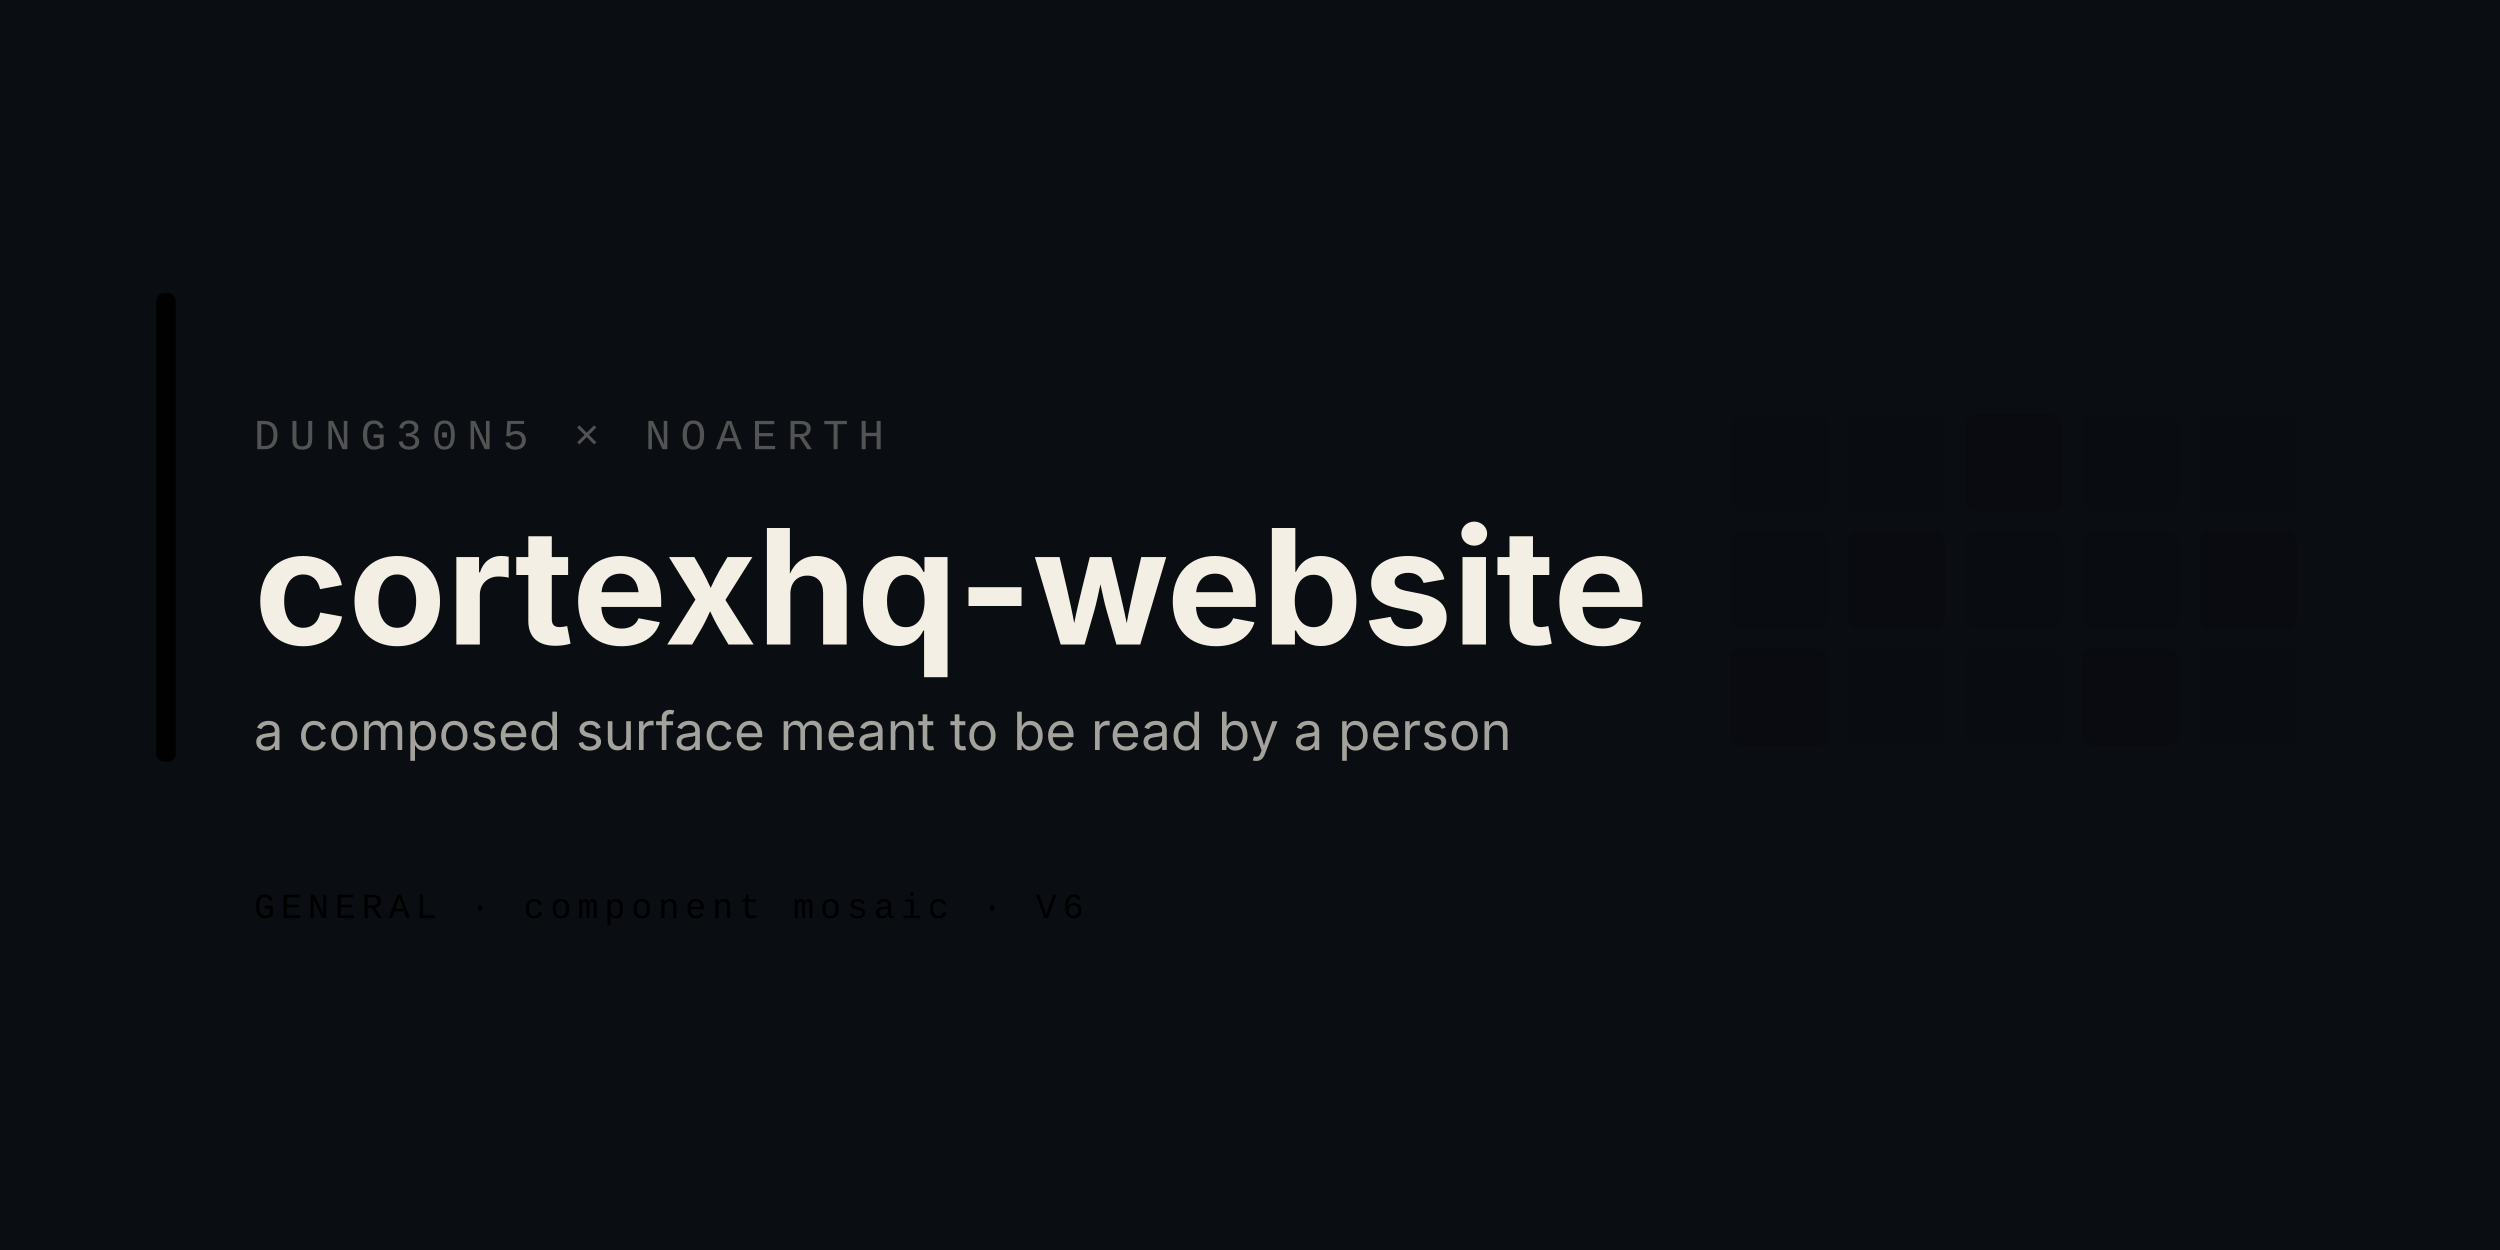
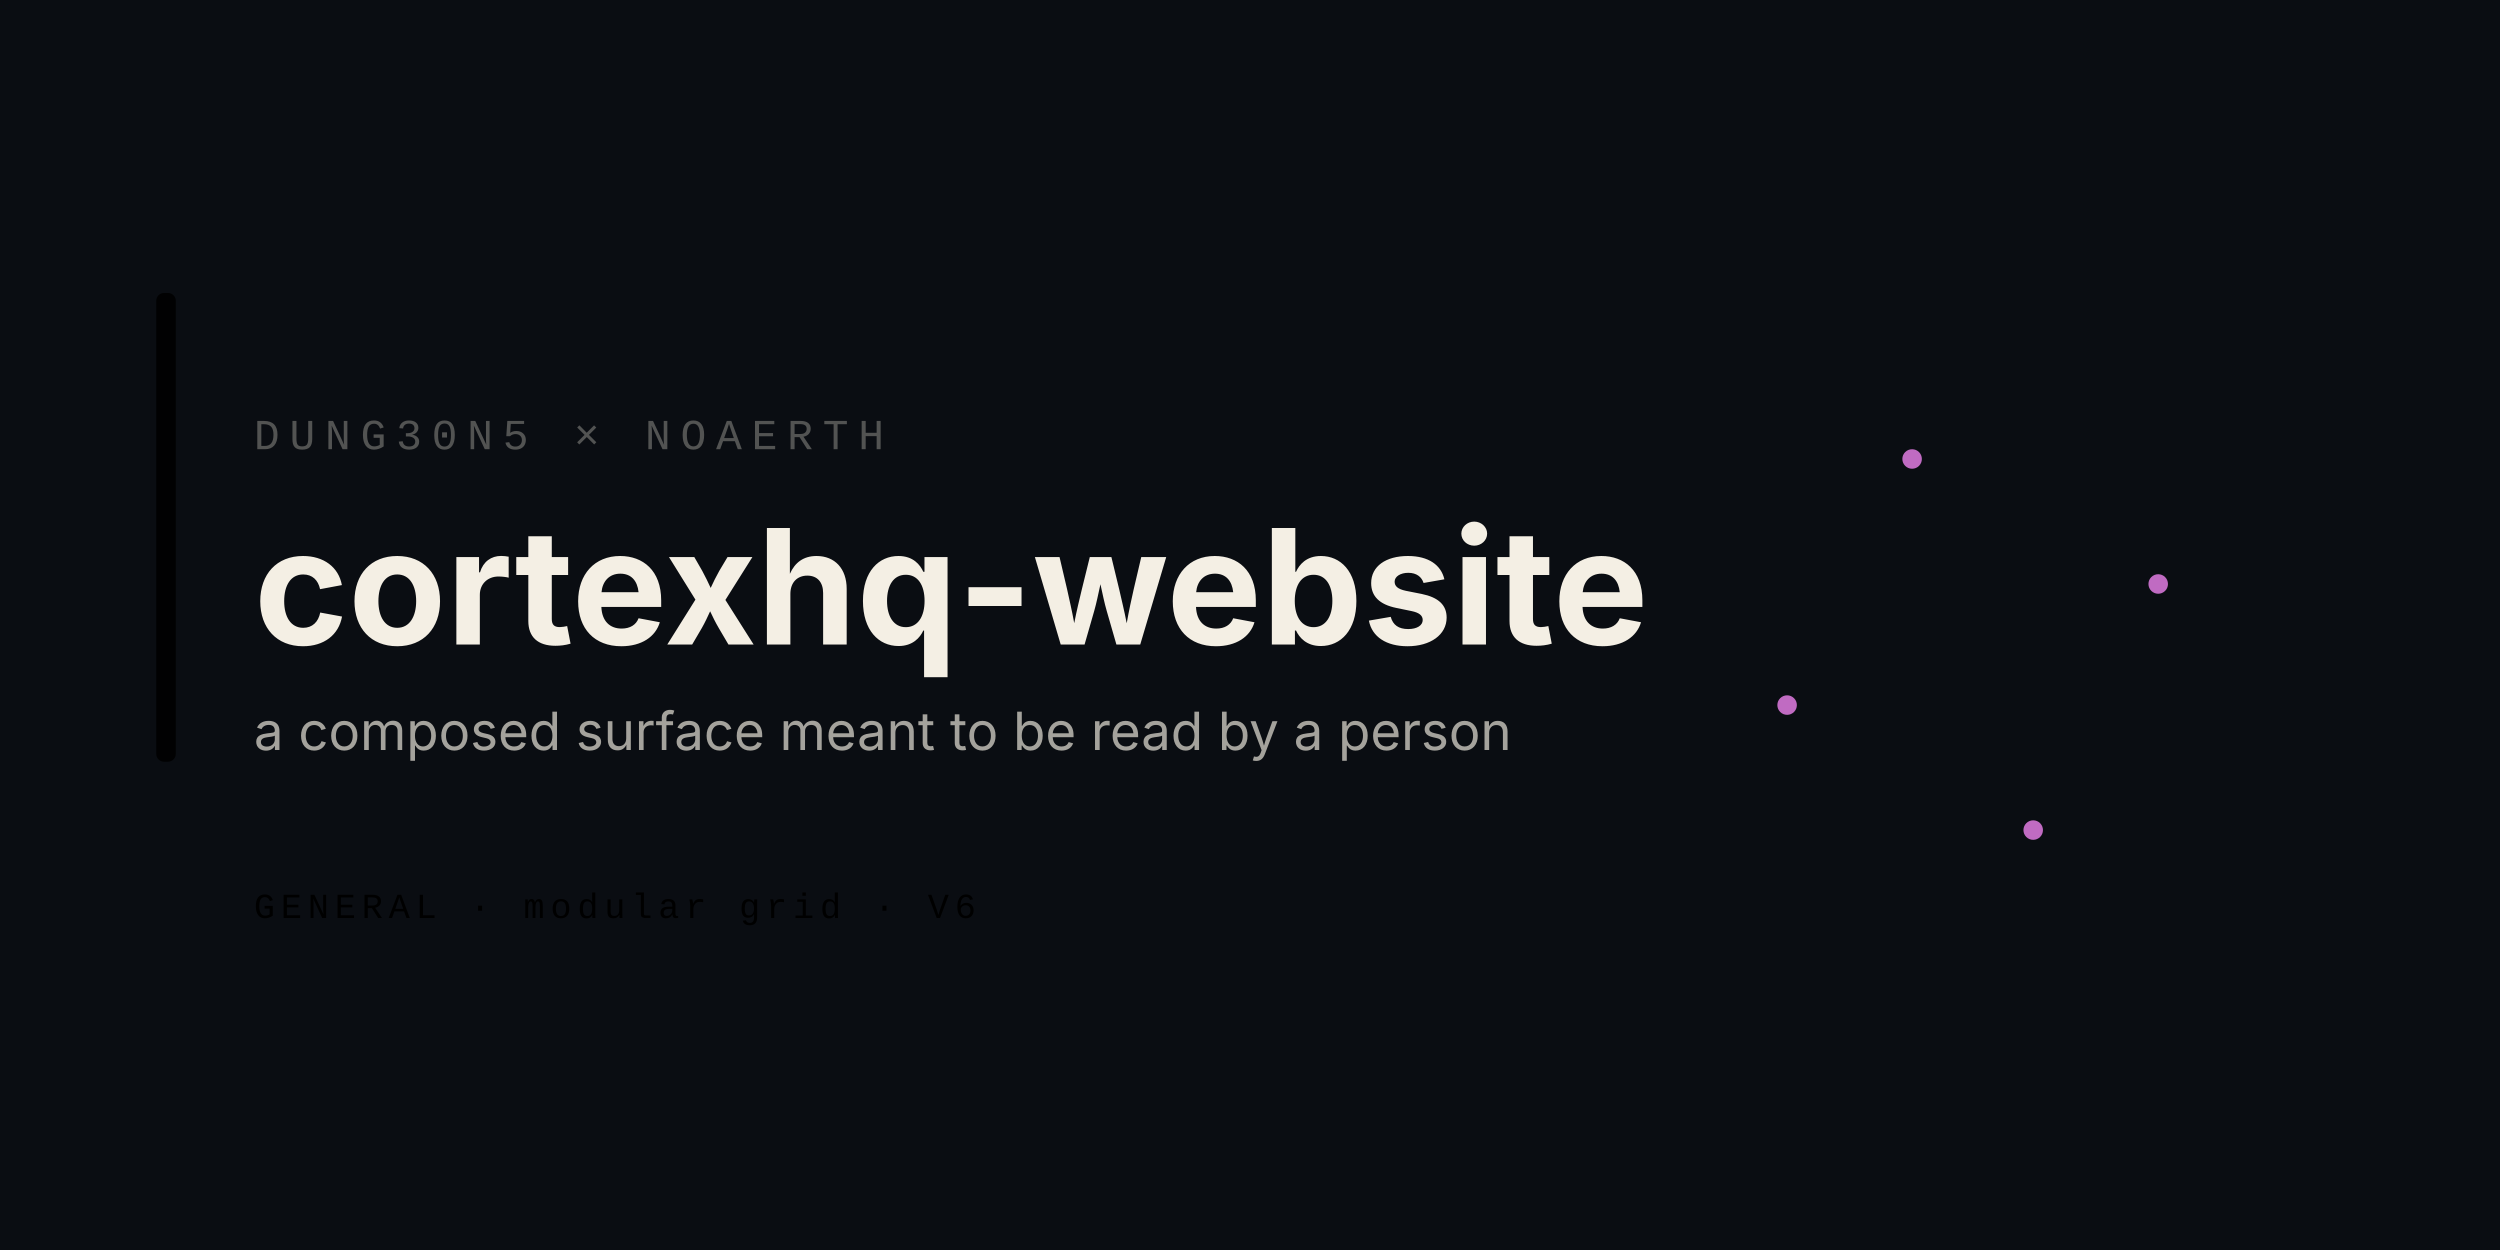
<svg xmlns="http://www.w3.org/2000/svg" viewBox="0 0 1280 640" width="1280" height="640" role="img" aria-label="cortexhq-website project card">
  <rect width="1280" height="640" fill="#0a0d12" />
-   <rect x="886" y="212" width="50" height="50" rx="6" fill="mint" fill-opacity="0.08" stroke="mint" stroke-width="1.1" stroke-opacity="0.42" />
-   <rect x="946" y="212" width="50" height="50" rx="6" fill="mint" fill-opacity="0.11" stroke="mint" stroke-width="1.1" stroke-opacity="0.42" />
-   <rect x="1006" y="212" width="50" height="50" rx="6" fill="mint" fill-opacity="0.14" stroke="mint" stroke-width="1.1" stroke-opacity="0.42" />
-   <rect x="1066" y="212" width="50" height="50" rx="6" fill="mint" fill-opacity="0.08" stroke="mint" stroke-width="1.1" stroke-opacity="0.42" />
-   <rect x="1126" y="212" width="50" height="50" rx="6" fill="mint" fill-opacity="0.11" stroke="mint" stroke-width="1.1" stroke-opacity="0.42" />
-   <rect x="886" y="272" width="50" height="50" rx="6" fill="mint" fill-opacity="0.11" stroke="mint" stroke-width="1.1" stroke-opacity="0.42" />
-   <rect x="946" y="272" width="50" height="50" rx="6" fill="mint" fill-opacity="0.14" stroke="mint" stroke-width="1.1" stroke-opacity="0.42" />
-   <rect x="1006" y="272" width="50" height="50" rx="6" fill="mint" fill-opacity="0.08" stroke="mint" stroke-width="1.1" stroke-opacity="0.42" />
-   <rect x="1066" y="272" width="50" height="50" rx="6" fill="mint" fill-opacity="0.11" stroke="mint" stroke-width="1.1" stroke-opacity="0.42" />
-   <rect x="1126" y="272" width="50" height="50" rx="6" fill="mint" fill-opacity="0.14" stroke="mint" stroke-width="1.1" stroke-opacity="0.42" />
-   <rect x="886" y="332" width="50" height="50" rx="6" fill="mint" fill-opacity="0.14" stroke="mint" stroke-width="1.1" stroke-opacity="0.42" />
-   <rect x="946" y="332" width="50" height="50" rx="6" fill="mint" fill-opacity="0.08" stroke="mint" stroke-width="1.1" stroke-opacity="0.42" />
-   <rect x="1006" y="332" width="50" height="50" rx="6" fill="mint" fill-opacity="0.11" stroke="mint" stroke-width="1.1" stroke-opacity="0.42" />
-   <rect x="1066" y="332" width="50" height="50" rx="6" fill="mint" fill-opacity="0.14" stroke="mint" stroke-width="1.1" stroke-opacity="0.42" />
-   <rect x="1126" y="332" width="50" height="50" rx="6" fill="mint" fill-opacity="0.08" stroke="mint" stroke-width="1.1" stroke-opacity="0.42" />
+   <circle cx="1010" cy="330" r="52" fill="none" stroke="mint" stroke-width="1.4" opacity="0.50" />
+   <circle cx="1010" cy="330" r="91" fill="none" stroke="mint" stroke-width="1.4" opacity="0.39" />
+   <circle cx="1010" cy="330" r="130" fill="none" stroke="mint" stroke-width="1.4" opacity="0.28" />
+   <circle cx="915" cy="361" r="5" fill="violet" opacity="0.8" />
+   <circle cx="979" cy="235" r="5" fill="violet" opacity="0.8" />
+   <circle cx="1105" cy="299" r="5" fill="violet" opacity="0.8" />
+   <circle cx="1041" cy="425" r="5" fill="violet" opacity="0.8" />
  <rect x="80" y="150" width="10" height="240" rx="4" fill="mint" opacity="0.9" />
  <text x="130" y="230" font-family="ui-monospace, SFMono-Regular, Menlo, Monaco, Consolas, 'Liberation Mono', monospace" font-size="22" letter-spacing="5" fill="#f4efe44f">DUNG30N5 × NOAERTH</text>
  <text x="130" y="330" font-family="-apple-system, BlinkMacSystemFont, 'Segoe UI', Inter, Helvetica, Arial, sans-serif" font-size="82" font-weight="700" fill="#f4efe4">cortexhq-website</text>
  <text x="130" y="384" font-family="-apple-system, BlinkMacSystemFont, 'Segoe UI', Inter, Helvetica, Arial, sans-serif" font-size="27" fill="#f4efe4a8">a composed surface meant to be read by a person</text>
-   <text x="130" y="470" font-family="ui-monospace, SFMono-Regular, Menlo, Monaco, Consolas, 'Liberation Mono', monospace" font-size="18" fill="mint" letter-spacing="3">GENERAL · component mosaic · V6</text>
+   <text x="130" y="470" font-family="ui-monospace, SFMono-Regular, Menlo, Monaco, Consolas, 'Liberation Mono', monospace" font-size="18" fill="mint" letter-spacing="3">GENERAL · modular grid · V6</text>
</svg>
